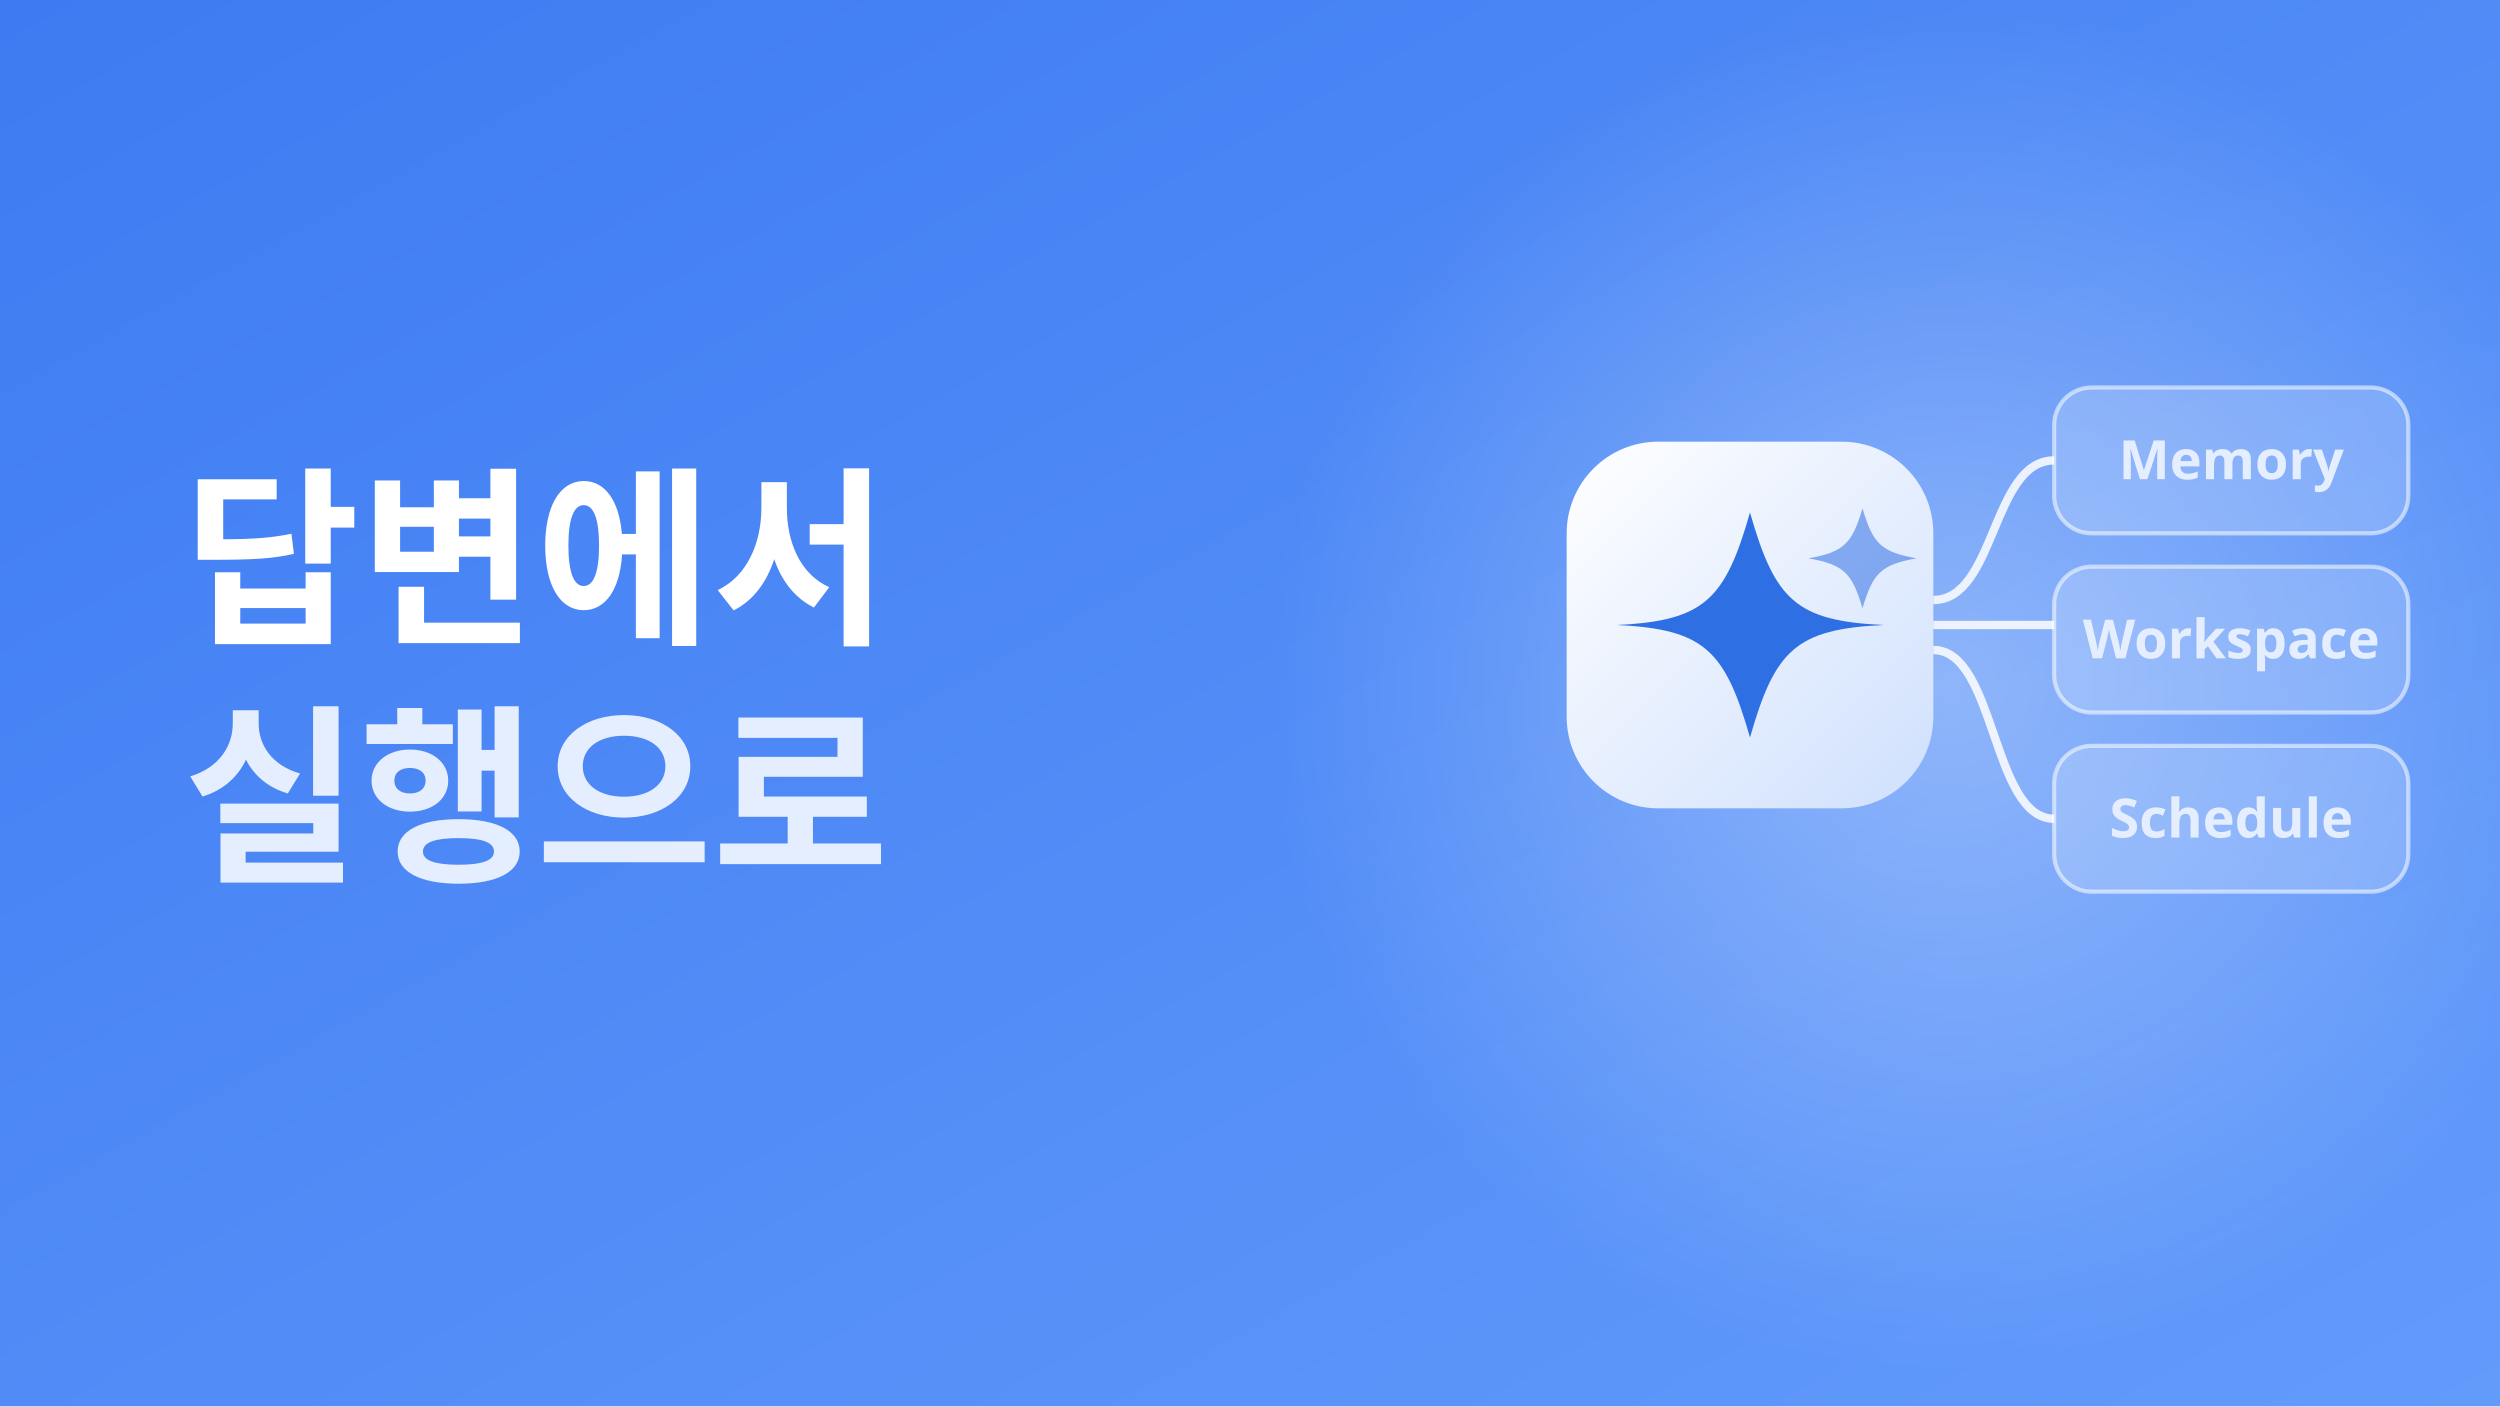
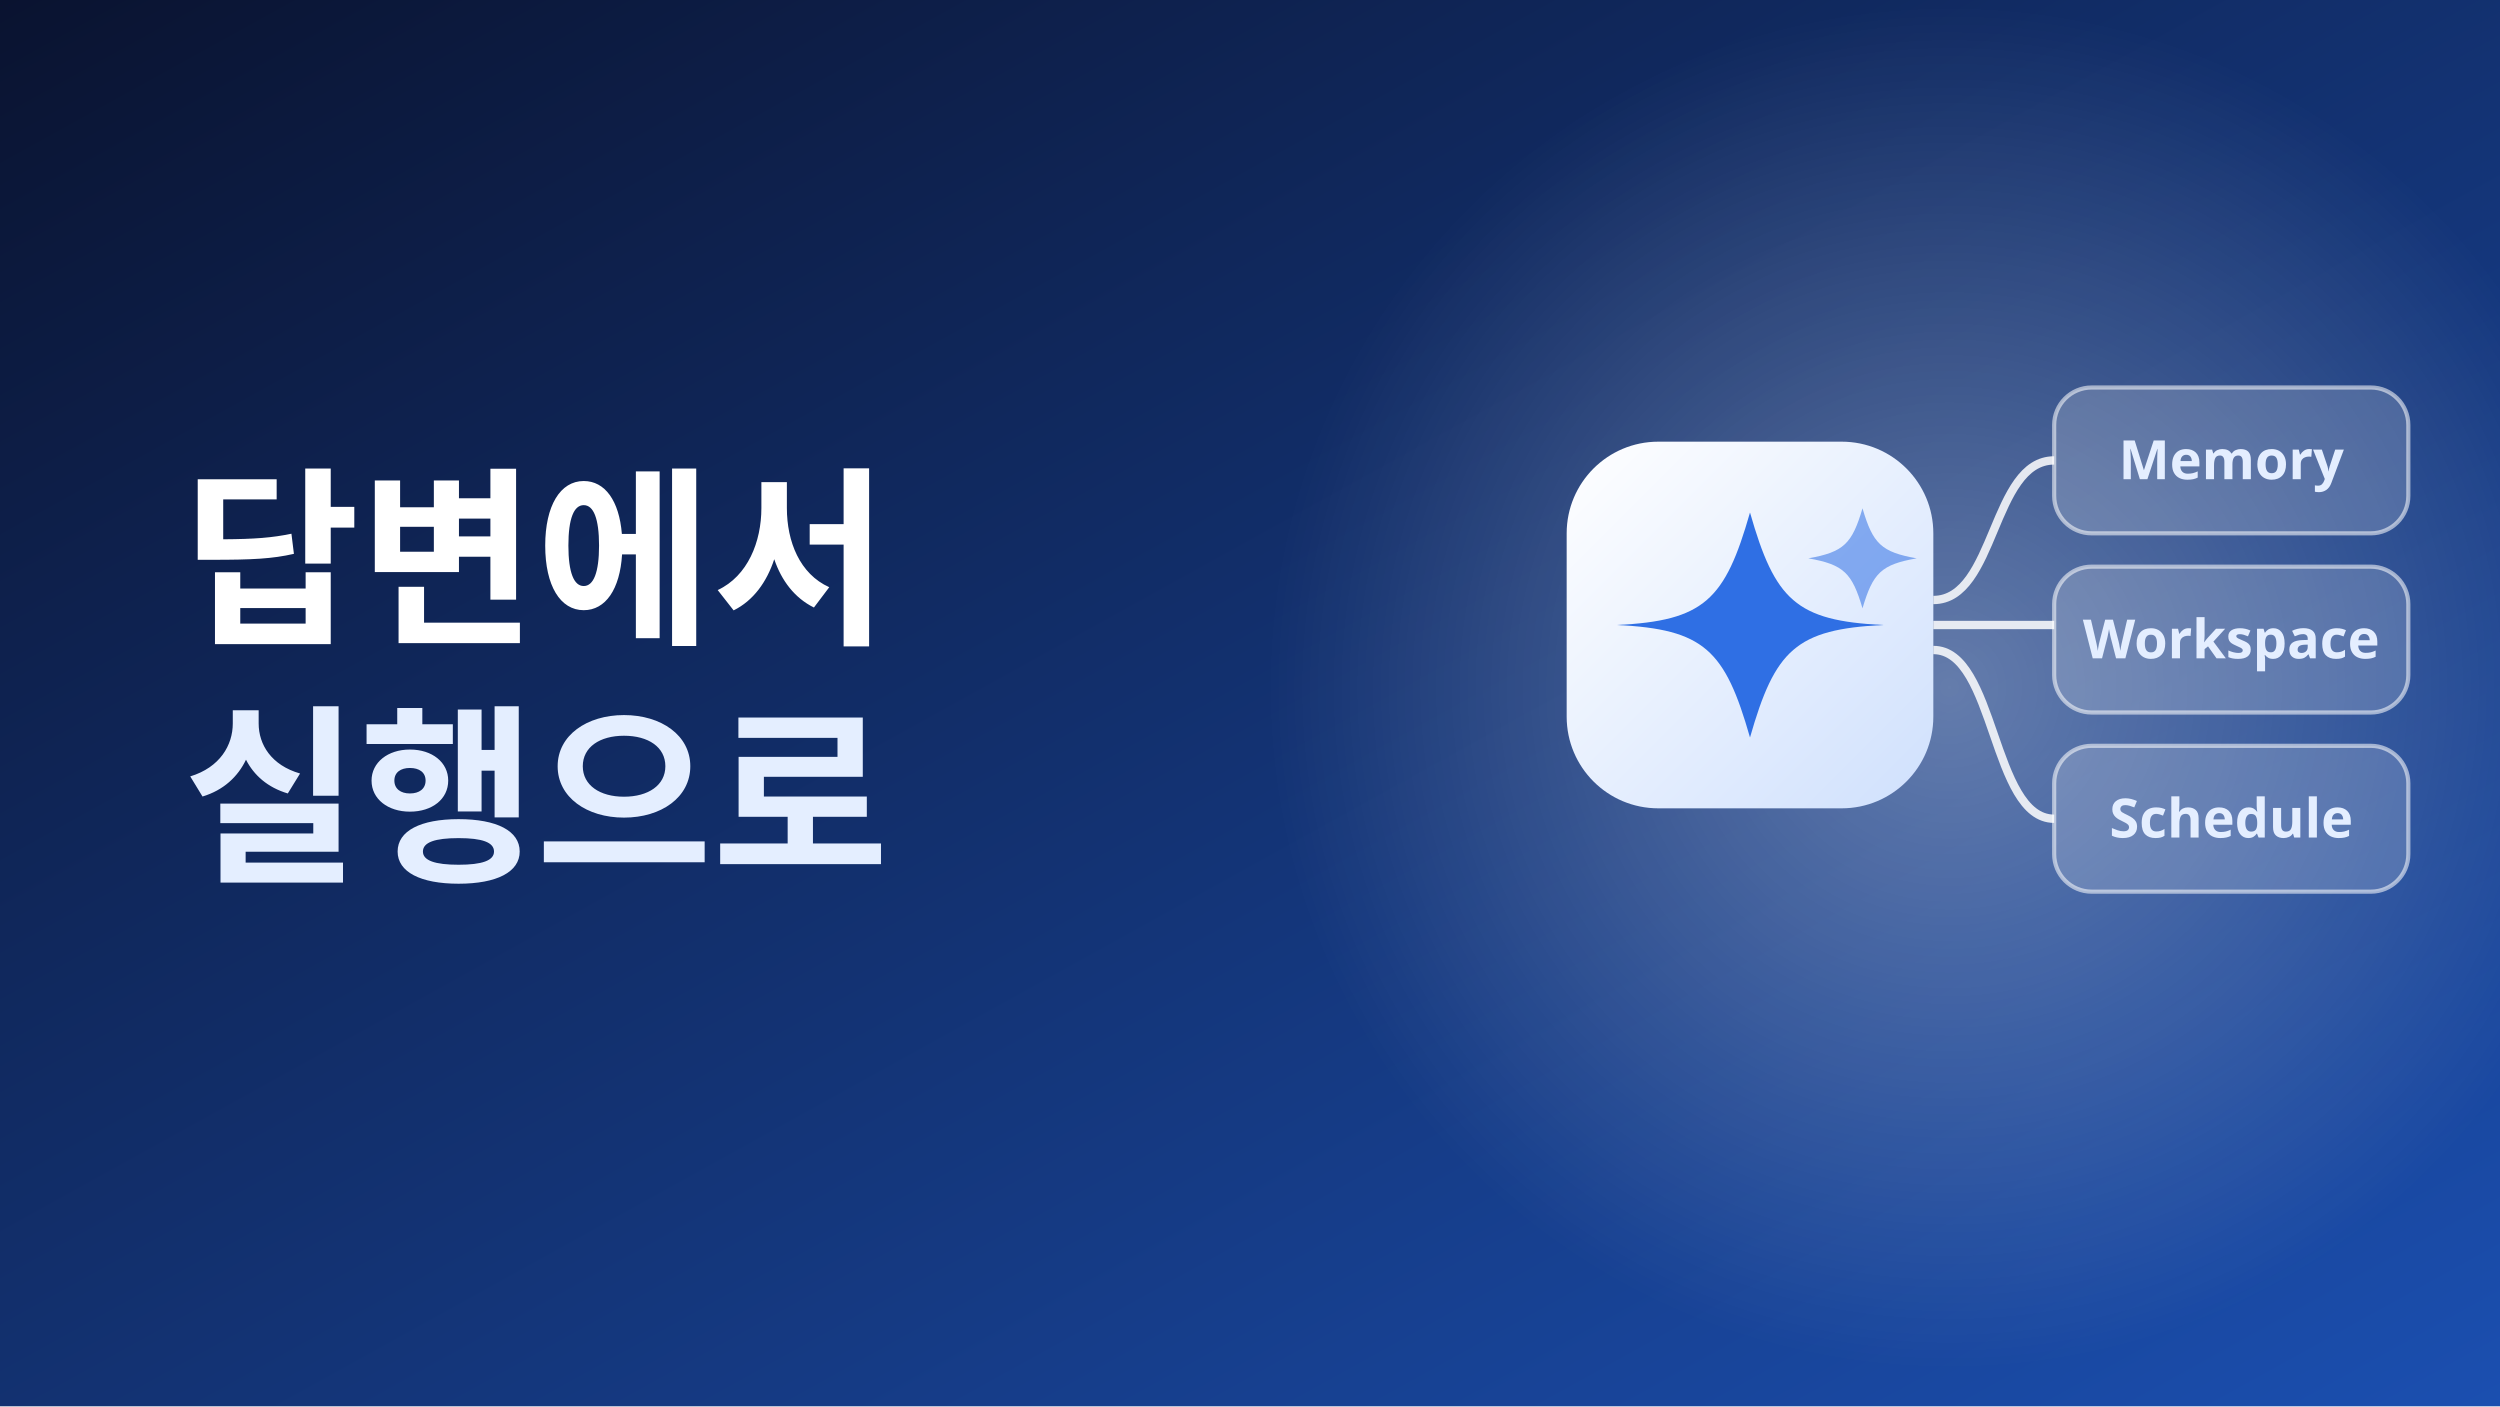
<svg xmlns="http://www.w3.org/2000/svg" viewBox="0 0 1200 675" role="img" aria-label="XGeny — 답변하는 AI 에서 스스로 도구를 만들어 일하는 Agent 로">
  <defs>
    <linearGradient id="bg" x1="0" y1="0" x2="1" y2="1">
-       <stop offset="0" stop-color="#3d7bf2" />
-       <stop offset="1" stop-color="#639bfb" />
+       <stop offset="0" stop-color="#0a1330" />
+       <stop offset="1" stop-color="#1b4fb0" />
    </linearGradient>
    <linearGradient id="badge" x1="0" y1="0" x2="1" y2="1">
      <stop offset="0" stop-color="#ffffff" />
      <stop offset="1" stop-color="#cfe0fd" />
    </linearGradient>
    <radialGradient id="glow" cx="50%" cy="50%" r="50%">
      <stop offset="0" stop-color="#ffffff" stop-opacity="0.34" />
      <stop offset="1" stop-color="#ffffff" stop-opacity="0" />
    </radialGradient>
  </defs>
  <rect width="1200" height="675" fill="url(#bg)" />
  <circle cx="936" cy="330" r="330" fill="url(#glow)" />
  <text x="88" y="302" font-family="Pretendard,'Pretendard Variable','Malgun Gothic','Apple SD Gothic Neo','Noto Sans KR',sans-serif" font-size="92" font-weight="800" fill="#ffffff">답변에서</text>
  <text x="88" y="416" font-family="Pretendard,'Pretendard Variable','Malgun Gothic','Apple SD Gothic Neo','Noto Sans KR',sans-serif" font-size="92" font-weight="800" fill="#e4eeff">실행으로</text>
  <rect x="752" y="212" width="176" height="176" rx="44" fill="url(#badge)" />
  <path d="M840 246 C 852 288 862 298 904 300 C 862 302 852 312 840 354 C 828 312 818 302 776 300 C 818 298 828 288 840 246 Z" fill="#2f6fe4" />
  <path d="M894 244 C 899 261 903 265 920 268 C 903 271 899 275 894 292 C 889 275 885 271 868 268 C 885 265 889 261 894 244 Z" fill="#2f6fe4" opacity="0.55" />
  <g fill="none" stroke="#ffffff" stroke-width="4" opacity="0.85">
    <path d="M928 288 C 958 288 956 221 986 221" />
    <path d="M928 300 L 986 300" />
    <path d="M928 312 C 958 312 956 393 986 393" />
  </g>
  <rect x="986" y="186" width="170" height="70" rx="18" fill="#ffffff2e" stroke="#ffffff8c" stroke-width="2" />
  <rect x="986" y="272" width="170" height="70" rx="18" fill="#ffffff2e" stroke="#ffffff8c" stroke-width="2" />
  <rect x="986" y="358" width="170" height="70" rx="18" fill="#ffffff2e" stroke="#ffffff8c" stroke-width="2" />
  <g font-family="Pretendard,'Pretendard Variable','Malgun Gothic','Apple SD Gothic Neo','Noto Sans KR',sans-serif" font-size="26" font-weight="600" fill="#e4eeff" text-anchor="middle">
    <text x="1071" y="230">Memory</text>
    <text x="1071" y="316">Workspace</text>
    <text x="1071" y="402">Schedule</text>
  </g>
</svg>
